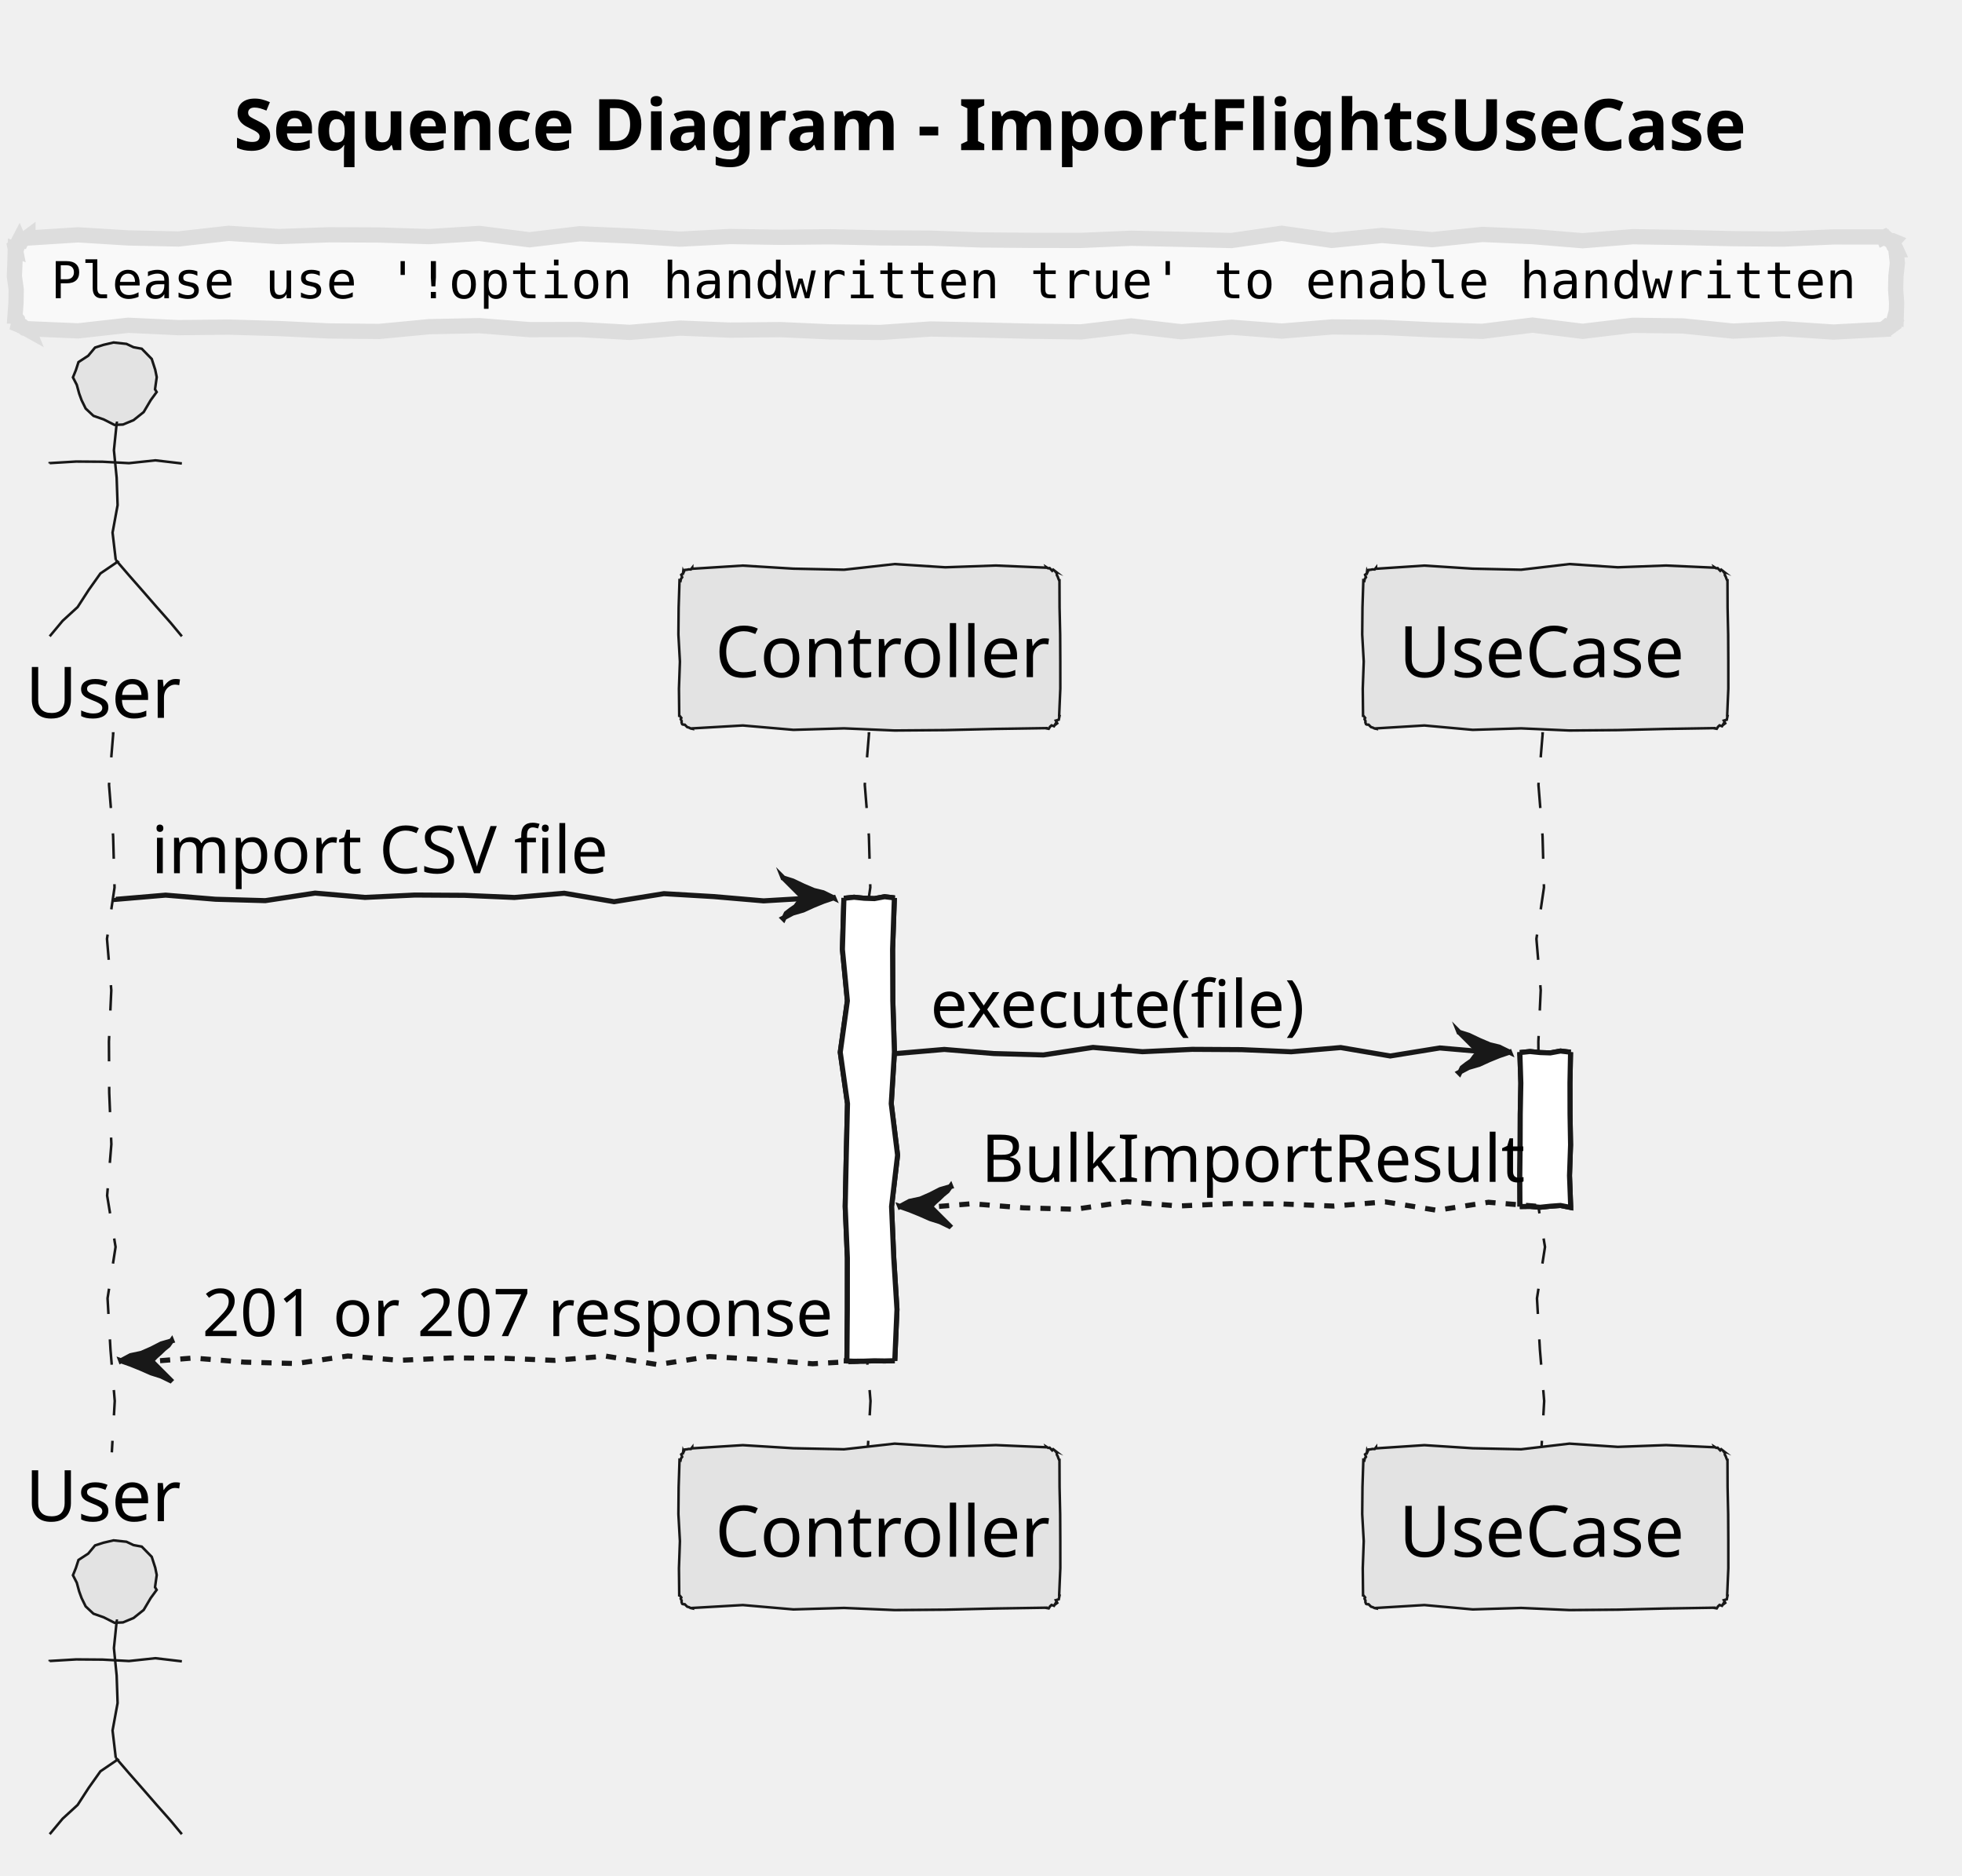
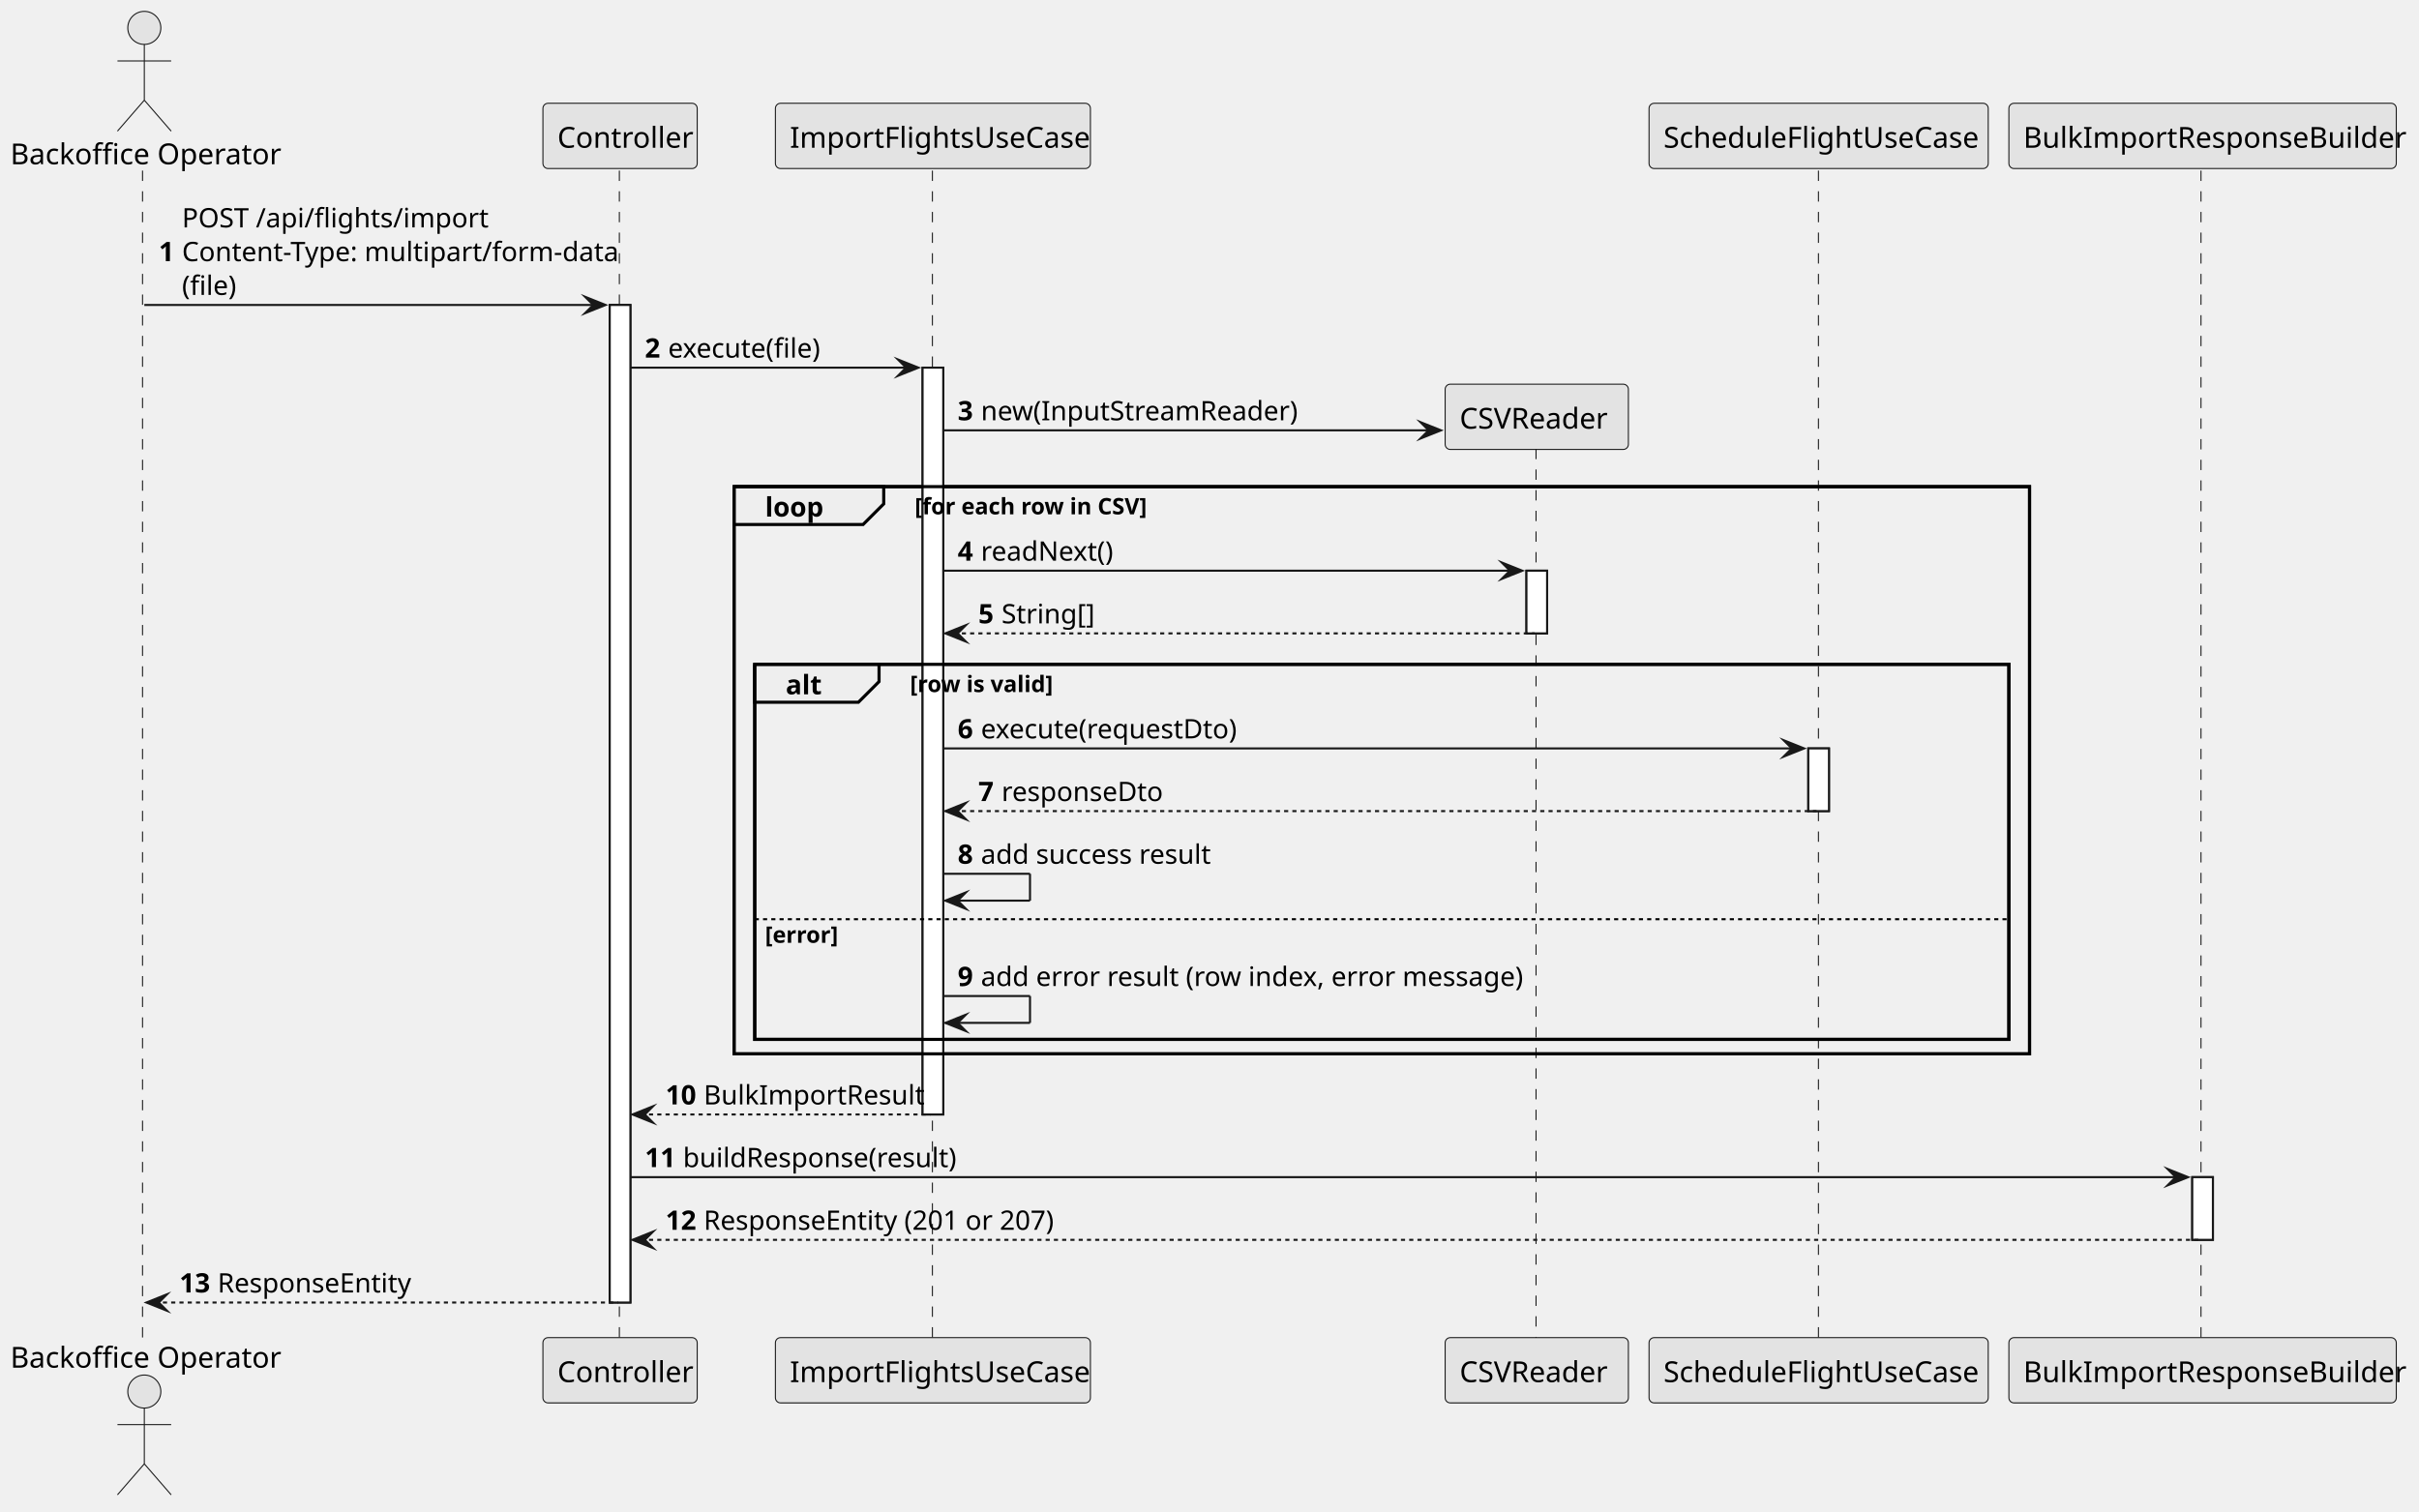
- <svg xmlns="http://www.w3.org/2000/svg" contentStyleType="text/css" data-diagram-type="SEQUENCE" height="369px" preserveAspectRatio="none" style="width:386px;height:369px;background:#FFFFFF;" version="1.1" viewBox="0 0 386 369" width="386px" zoomAndPan="magnify">
+ <svg xmlns="http://www.w3.org/2000/svg" contentStyleType="text/css" data-diagram-type="SEQUENCE" height="732px" preserveAspectRatio="none" style="width:1171px;height:732px;background:#FFFFFF;" version="1.1" viewBox="0 0 1171 732" width="1171px" zoomAndPan="magnify">
  <defs />
  <g>
-     <g class="title" data-source-line="7">
-       <text fill="#000000" font-family="FG Virgil" font-size="14" font-weight="700" lengthAdjust="spacing" textLength="287.075" x="45.992" y="29.533">Sequence Diagram - ImportFlightsUseCase</text>
-     </g>
-     <polygon fill="#F9F9F9" points="5.5,46.609,5.5,46.82,15.366,46.195,25.233,46.803,35.099,47.009,44.966,45.896,54.832,46.532,64.699,46.183,74.565,46.226,84.432,46.541,94.298,45.918,104.165,47.163,114.031,45.979,123.897,46.412,133.764,47.041,143.63,46.524,153.497,46.678,163.363,46.577,173.23,46.788,183.096,46.849,192.963,47.195,202.829,47.28,212.695,47.289,222.562,46.864,232.428,47.073,242.295,47.312,252.161,45.888,262.028,47.288,271.894,46.313,281.761,47.143,291.627,46.114,301.493,46.541,311.36,47.351,321.226,46.561,331.093,46.715,340.959,46.948,350.826,47.026,360.692,46.605,370.559,46.609,370.595,46.698,370.839,46.58,371.302,46.99,371.689,47.218,372.029,47.332,372.326,47.342,372.515,47.42,372.324,47.633,372.418,47.965,372.574,48.323,372.894,48.748,373.059,49.109,372.993,49.109,373.286,51.721,373,54.332,372.944,56.943,373.135,59.555,373.059,62.166,372.853,62.081,372.752,62.453,372.966,62.956,372.753,63.282,372.699,63.674,372.326,63.934,372.285,63.835,372.014,64.178,371.695,64.409,371.205,64.228,370.9,64.49,370.559,64.666,370.559,64.792,360.692,65.318,350.826,64.662,340.959,65.129,331.093,64.112,321.226,63.989,311.36,65.17,301.493,63.949,291.627,65.175,281.761,64.873,271.894,64.398,262.028,64.312,252.161,65.125,242.295,64.367,232.428,65.258,222.562,64.113,212.695,65.283,202.829,65.15,192.963,64.911,183.096,64.713,173.23,65.393,163.363,65.28,153.497,64.835,143.63,64.934,133.764,64.536,123.897,65.382,114.031,64.821,104.165,64.839,94.298,64.058,84.432,64.261,74.565,65.197,64.699,65.096,54.832,64.623,44.966,64.344,35.099,64.447,25.233,63.98,15.366,65.081,5.5,64.666,5.594,64.894,5.214,64.682,4.881,64.587,4.422,64.185,4.097,64.107,3.732,63.934,3.613,63.884,3.673,63.617,3.515,63.258,3.463,62.944,3.076,62.49,3,62.166,2.955,62.166,3.148,59.555,3.189,56.943,2.829,54.332,2.935,51.721,3,49.109,3.046,49.128,2.958,48.678,3.402,48.447,3.519,48.082,3.555,47.682,3.732,47.342,3.75,47.385,4.179,47.42,4.399,46.952,4.833,46.999,5.183,46.844,5.5,46.609" style="stroke:#DDDDDD;stroke-width:3;stroke-linejoin:miter;stroke-miterlimit:10;" />
-     <text fill="#000000" font-family="monospace" font-size="10" lengthAdjust="spacing" textLength="354.058" x="10" y="58.666">Please use '!option handwritten true' to enable handwritten</text>
-     <g>
-       <polygon fill="#FFFFFF" points="166.033,176.627,166.033,176.697,168.033,176.489,170.033,176.691,172.033,176.76,174.033,176.389,176.033,176.627,175.955,176.627,175.606,186.744,175.649,196.861,175.965,206.978,175.341,217.096,176.586,227.213,175.402,237.33,175.835,247.447,176.465,257.565,176.033,267.682,176.033,267.653,174.033,267.704,172.033,267.671,170.033,267.741,168.033,267.761,166.033,267.682,166.618,267.682,166.704,257.565,166.712,247.447,166.287,237.33,166.496,227.213,166.735,217.096,165.311,206.978,166.711,196.861,165.736,186.744,166.033,176.627" style="stroke:#181818;stroke-width:1;stroke-linejoin:miter;stroke-miterlimit:10;" />
-     </g>
-     <g>
-       <polygon fill="#FFFFFF" points="299.012,206.978,299.012,207.049,301.012,206.84,303.012,207.043,305.012,207.112,307.012,206.741,309.012,206.978,308.986,206.978,308.87,213.049,308.884,219.119,308.989,225.19,308.781,231.26,309.012,237.33,309.012,237.515,307.012,237.12,305.012,237.264,303.012,237.474,301.012,237.302,299.012,237.33,299.034,237.33,299.001,231.26,299.071,225.19,299.091,219.119,299.207,213.049,299.012,206.978" style="stroke:#181818;stroke-width:1;stroke-linejoin:miter;stroke-miterlimit:10;" />
-     </g>
-     <g class="participant-lifeline" data-entity-uid="part1" data-qualified-name="user" data-source-line="9" id="part1-lifeline">
-       <g>
-         <polygon fill="#000000" fill-opacity="0" points="18.779,144.275,18.779,144.345,20.379,144.137,21.979,144.34,23.579,144.409,25.179,144.038,26.779,144.275,26.702,144.275,26.353,154.376,26.396,164.476,26.711,174.577,26.088,184.677,27.333,194.778,26.149,204.878,26.581,214.978,27.211,225.079,26.694,235.179,26.848,245.28,26.747,255.38,26.958,265.481,27.018,275.581,26.779,285.682,26.779,285.877,25.179,285.905,23.579,285.908,21.979,285.767,20.379,285.836,18.779,285.682,19.482,285.682,18.058,275.581,19.458,265.481,18.483,255.38,19.313,245.28,18.284,235.179,18.711,225.079,19.521,214.978,18.731,204.878,18.885,194.778,19.118,184.677,19.195,174.577,18.775,164.476,19.067,154.376,18.779,144.275" />
-         <path d="M22,144.275 L22.28,144.275 L21.448,154.376 L22.258,164.476 L22.533,174.577 L21.049,184.677 L21.896,194.778 L21.431,204.878 L21.489,214.978 L21.909,225.079 L21.078,235.179 L22.738,245.28 L21.16,255.38 L21.736,265.481 L22.576,275.581 L22,285.682" fill="none" style="stroke:#181818;stroke-width:0.5;stroke-dasharray:5,5;" />
-       </g>
-     </g>
-     <g class="participant-lifeline" data-entity-uid="part2" data-qualified-name="ctrl" data-source-line="10" id="part2-lifeline">
-       <g>
-         <polygon fill="#000000" fill-opacity="0" points="167.033,144.275,167.033,144.345,168.633,144.137,170.233,144.34,171.833,144.409,173.433,144.038,175.033,144.275,174.955,144.275,174.606,154.376,174.649,164.476,174.965,174.577,174.341,184.677,175.586,194.778,174.402,204.878,174.835,214.978,175.465,225.079,174.947,235.179,175.101,245.28,175.001,255.38,175.211,265.481,175.272,275.581,175.033,285.682,175.033,285.877,173.433,285.905,171.833,285.908,170.233,285.767,168.633,285.836,167.033,285.682,167.735,285.682,166.311,275.581,167.711,265.481,166.736,255.38,167.566,245.28,166.538,235.179,166.964,225.079,167.774,214.978,166.984,204.878,167.138,194.778,167.371,184.677,167.449,174.577,167.029,164.476,167.32,154.376,167.033,144.275" />
-         <path d="M170.688,144.275 L170.968,144.275 L170.136,154.376 L170.946,164.476 L171.221,174.577 L169.737,184.677 L170.584,194.778 L170.119,204.878 L170.177,214.978 L170.597,225.079 L169.766,235.179 L171.426,245.28 L169.848,255.38 L170.424,265.481 L171.264,275.581 L170.688,285.682" fill="none" style="stroke:#181818;stroke-width:0.5;stroke-dasharray:5,5;" />
-       </g>
-     </g>
-     <g class="participant-lifeline" data-entity-uid="part3" data-qualified-name="uc" data-source-line="11" id="part3-lifeline">
-       <g>
-         <polygon fill="#000000" fill-opacity="0" points="300.012,144.275,300.012,144.345,301.612,144.137,303.212,144.34,304.812,144.409,306.412,144.038,308.012,144.275,307.934,144.275,307.585,154.376,307.628,164.476,307.944,174.577,307.32,184.677,308.565,194.778,307.381,204.878,307.814,214.978,308.444,225.079,307.926,235.179,308.08,245.28,307.98,255.38,308.19,265.481,308.251,275.581,308.012,285.682,308.012,285.877,306.412,285.905,304.812,285.908,303.212,285.767,301.612,285.836,300.012,285.682,300.714,285.682,299.291,275.581,300.69,265.481,299.715,255.38,300.546,245.28,299.517,235.179,299.943,225.079,300.753,214.978,299.963,204.878,300.117,194.778,300.35,184.677,300.428,174.577,300.008,164.476,300.299,154.376,300.012,144.275" />
-         <path d="M303.222,144.275 L303.502,144.275 L302.67,154.376 L303.48,164.476 L303.755,174.577 L302.271,184.677 L303.119,194.778 L302.654,204.878 L302.711,214.978 L303.131,225.079 L302.3,235.179 L303.96,245.28 L302.382,255.38 L302.959,265.481 L303.798,275.581 L303.222,285.682" fill="none" style="stroke:#181818;stroke-width:0.5;stroke-dasharray:5,5;" />
-       </g>
-     </g>
-     <g class="participant participant-head" data-entity-uid="part1" data-qualified-name="user" data-source-line="9" id="part1-head">
-       <text fill="#000000" font-family="FG Virgil" font-size="14" lengthAdjust="spacing" textLength="29.559" x="5" y="141.199">User</text>
-       <polygon fill="#E3E3E3" points="30.823,77.112,29.651,78.714,28.264,81.061,26.28,82.643,24.196,83.507,22.534,83.583,20.397,82.501,18.382,81.794,16.852,80.36,16.049,78.717,15.573,77.409,15.107,75.701,14.35,74.231,14.932,72.796,15.441,71.224,17.353,69.98,18.698,68.367,20.364,67.831,22.343,67.37,24.881,67.644,26.272,68.299,27.888,68.597,29.854,70.61,30.539,72.736,30.836,74.187,30.499,76.577" style="stroke:#181818;stroke-width:0.5;stroke-linejoin:miter;stroke-miterlimit:10;" />
-       <path d="M22.779,83.166 L22.966,83.166 L22.411,88.566 L22.951,93.966 L23.135,99.366 L22.145,104.766 L22.779,110.166 M9.779,91.166 L9.779,91.097 L14.979,90.787 L20.179,90.825 L25.379,91.105 L30.579,90.552 L35.779,91.166 M22.779,110.166 L23.151,110.488 L19.756,112.799 L17.447,116.051 L15.269,119.418 L12.322,122.116 L9.779,125.166 M22.779,110.166 L22.825,110.206 L25.358,113.147 L28.099,116.27 L30.74,119.305 L33.573,122.507 L35.779,125.166" fill="none" style="stroke:#181818;stroke-width:0.5;" />
-     </g>
-     <g class="participant participant-tail" data-entity-uid="part1" data-qualified-name="user" data-source-line="9" id="part1-tail">
-       <text fill="#000000" font-family="FG Virgil" font-size="14" lengthAdjust="spacing" textLength="29.559" x="5" y="299.215">User</text>
-       <polygon fill="#E3E3E3" points="30.823,312.737,29.651,314.339,28.264,316.686,26.28,318.268,24.196,319.132,22.534,319.208,20.397,318.126,18.382,317.419,16.852,315.985,16.049,314.342,15.573,313.034,15.107,311.326,14.35,309.856,14.932,308.421,15.441,306.849,17.353,305.605,18.698,303.992,20.364,303.456,22.343,302.995,24.881,303.269,26.272,303.925,27.888,304.222,29.854,306.235,30.539,308.361,30.836,309.812,30.499,312.202" style="stroke:#181818;stroke-width:0.5;stroke-linejoin:miter;stroke-miterlimit:10;" />
-       <path d="M22.779,318.791 L22.966,318.791 L22.411,324.191 L22.951,329.591 L23.135,334.991 L22.145,340.391 L22.779,345.791 M9.779,326.791 L9.779,326.722 L14.979,326.412 L20.179,326.45 L25.379,326.73 L30.579,326.176 L35.779,326.791 M22.779,345.791 L23.151,346.113 L19.756,348.424 L17.447,351.676 L15.269,355.043 L12.322,357.741 L9.779,360.791 M22.779,345.791 L22.825,345.831 L25.358,348.772 L28.099,351.895 L30.74,354.93 L33.573,358.132 L35.779,360.791" fill="none" style="stroke:#181818;stroke-width:0.5;" />
-     </g>
-     <g class="participant participant-head" data-entity-uid="part2" data-qualified-name="ctrl" data-source-line="10" id="part2-head">
-       <polygon fill="#E3E3E3" points="136.188,111.666,136.188,111.876,146.144,111.252,156.099,111.859,166.055,112.066,176.011,110.953,185.966,111.588,195.922,111.24,205.877,111.666,205.828,111.548,206.222,111.791,206.496,111.746,207.009,112.276,207.211,112.058,207.645,112.398,207.584,112.373,207.925,112.807,207.912,113.094,208.106,113.468,208.221,113.808,208.377,114.166,208.437,114.166,208.457,119.488,208.573,124.81,208.601,130.132,208.604,135.453,208.377,140.775,208.456,140.808,208.374,141.188,208.301,141.572,207.716,141.744,208.001,142.276,207.645,142.543,207.607,142.452,207.36,142.854,206.875,142.684,206.576,142.961,206.326,143.357,205.877,143.275,205.877,143.227,195.922,143.381,185.966,143.614,176.011,143.692,166.055,143.272,156.099,143.563,146.144,142.703,136.188,143.275,136.224,143.363,135.904,143.298,135.538,143.119,135.206,143.025,134.712,142.541,134.42,142.543,134.219,142.46,134.082,142.11,134.109,141.828,133.92,141.457,134.044,141.216,133.688,140.775,133.63,140.775,133.574,135.453,133.764,130.132,133.466,124.81,133.515,119.488,133.688,114.166,133.888,114.249,133.969,113.868,134.207,113.553,134.028,113.064,134.372,112.793,134.42,112.398,134.495,112.58,134.714,112.106,135.115,112.076,135.497,111.998,135.918,112.013,136.188,111.666" style="stroke:#181818;stroke-width:0.5;stroke-linejoin:miter;stroke-miterlimit:10;" />
-       <text fill="#000000" font-family="FG Virgil" font-size="14" lengthAdjust="spacing" textLength="60.69" x="140.688" y="133.199">Controller</text>
-     </g>
-     <g class="participant participant-tail" data-entity-uid="part2" data-qualified-name="ctrl" data-source-line="10" id="part2-tail">
-       <polygon fill="#E3E3E3" points="136.188,284.682,136.188,284.892,146.144,284.267,156.099,284.875,166.055,285.081,176.011,283.968,185.966,284.604,195.922,284.255,205.877,284.682,205.828,284.563,206.222,284.807,206.496,284.762,207.009,285.291,207.211,285.073,207.645,285.414,207.584,285.389,207.925,285.822,207.912,286.11,208.106,286.483,208.221,286.824,208.377,287.182,208.437,287.182,208.457,292.503,208.573,297.825,208.601,303.147,208.604,308.469,208.377,313.791,208.456,313.824,208.374,314.204,208.301,314.588,207.716,314.76,208.001,315.292,207.645,315.559,207.607,315.467,207.36,315.87,206.875,315.699,206.576,315.977,206.326,316.373,205.877,316.291,205.877,316.242,195.922,316.396,185.966,316.63,176.011,316.707,166.055,316.287,156.099,316.578,146.144,315.719,136.188,316.291,136.224,316.379,135.904,316.313,135.538,316.135,135.206,316.041,134.712,315.557,134.42,315.559,134.219,315.476,134.082,315.126,134.109,314.844,133.92,314.473,134.044,314.231,133.688,313.791,133.63,313.791,133.574,308.469,133.764,303.147,133.466,297.825,133.515,292.503,133.688,287.182,133.888,287.264,133.969,286.884,134.207,286.568,134.028,286.08,134.372,285.808,134.42,285.414,134.495,285.596,134.714,285.122,135.115,285.091,135.497,285.013,135.918,285.029,136.188,284.682" style="stroke:#181818;stroke-width:0.5;stroke-linejoin:miter;stroke-miterlimit:10;" />
-       <text fill="#000000" font-family="FG Virgil" font-size="14" lengthAdjust="spacing" textLength="60.69" x="140.688" y="306.215">Controller</text>
-     </g>
-     <g class="participant participant-head" data-entity-uid="part3" data-qualified-name="uc" data-source-line="11" id="part3-head">
-       <polygon fill="#E3E3E3" points="270.722,111.666,270.722,111.876,280.233,111.252,289.745,111.859,299.256,112.066,308.767,110.953,318.279,111.588,327.79,111.24,337.301,111.666,337.252,111.548,337.646,111.791,337.92,111.746,338.433,112.276,338.635,112.058,339.069,112.398,339.008,112.373,339.349,112.807,339.336,113.094,339.529,113.468,339.645,113.808,339.801,114.166,339.861,114.166,339.881,119.488,339.997,124.81,340.025,130.132,340.028,135.453,339.801,140.775,339.88,140.808,339.798,141.188,339.725,141.572,339.14,141.744,339.424,142.276,339.069,142.543,339.031,142.452,338.784,142.854,338.299,142.684,338,142.961,337.749,143.357,337.301,143.275,337.301,143.227,327.79,143.381,318.279,143.614,308.767,143.692,299.256,143.272,289.745,143.563,280.233,142.703,270.722,143.275,270.758,143.363,270.438,143.298,270.072,143.119,269.74,143.025,269.246,142.541,268.954,142.543,268.754,142.46,268.617,142.11,268.643,141.828,268.454,141.457,268.579,141.216,268.222,140.775,268.164,140.775,268.108,135.453,268.298,130.132,268,124.81,268.049,119.488,268.222,114.166,268.422,114.249,268.503,113.868,268.741,113.553,268.562,113.064,268.906,112.793,268.954,112.398,269.03,112.58,269.248,112.106,269.649,112.076,270.031,111.998,270.452,112.013,270.722,111.666" style="stroke:#181818;stroke-width:0.5;stroke-linejoin:miter;stroke-miterlimit:10;" />
-       <text fill="#000000" font-family="FG Virgil" font-size="14" lengthAdjust="spacing" textLength="57.579" x="275.222" y="133.199">UseCase</text>
-     </g>
-     <g class="participant participant-tail" data-entity-uid="part3" data-qualified-name="uc" data-source-line="11" id="part3-tail">
-       <polygon fill="#E3E3E3" points="270.722,284.682,270.722,284.892,280.233,284.267,289.745,284.875,299.256,285.081,308.767,283.968,318.279,284.604,327.79,284.255,337.301,284.682,337.252,284.563,337.646,284.807,337.92,284.762,338.433,285.291,338.635,285.073,339.069,285.414,339.008,285.389,339.349,285.822,339.336,286.11,339.529,286.483,339.645,286.824,339.801,287.182,339.861,287.182,339.881,292.503,339.997,297.825,340.025,303.147,340.028,308.469,339.801,313.791,339.88,313.824,339.798,314.204,339.725,314.588,339.14,314.76,339.424,315.292,339.069,315.559,339.031,315.467,338.784,315.87,338.299,315.699,338,315.977,337.749,316.373,337.301,316.291,337.301,316.242,327.79,316.396,318.279,316.63,308.767,316.707,299.256,316.287,289.745,316.578,280.233,315.719,270.722,316.291,270.758,316.379,270.438,316.313,270.072,316.135,269.74,316.041,269.246,315.557,268.954,315.559,268.754,315.476,268.617,315.126,268.643,314.844,268.454,314.473,268.579,314.231,268.222,313.791,268.164,313.791,268.108,308.469,268.298,303.147,268,297.825,268.049,292.503,268.222,287.182,268.422,287.264,268.503,286.884,268.741,286.568,268.562,286.08,268.906,285.808,268.954,285.414,269.03,285.596,269.248,285.122,269.649,285.091,270.031,285.013,270.452,285.029,270.722,284.682" style="stroke:#181818;stroke-width:0.5;stroke-linejoin:miter;stroke-miterlimit:10;" />
-       <text fill="#000000" font-family="FG Virgil" font-size="14" lengthAdjust="spacing" textLength="57.579" x="275.222" y="306.215">UseCase</text>
-     </g>
-     <g>
-       <polygon fill="#FFFFFF" points="166.033,176.627,166.033,176.697,168.033,176.489,170.033,176.691,172.033,176.76,174.033,176.389,176.033,176.627,175.955,176.627,175.606,186.744,175.649,196.861,175.965,206.978,175.341,217.096,176.586,227.213,175.402,237.33,175.835,247.447,176.465,257.565,176.033,267.682,176.033,267.653,174.033,267.704,172.033,267.671,170.033,267.741,168.033,267.761,166.033,267.682,166.618,267.682,166.704,257.565,166.712,247.447,166.287,237.33,166.496,227.213,166.735,217.096,165.311,206.978,166.711,196.861,165.736,186.744,166.033,176.627" style="stroke:#181818;stroke-width:1;stroke-linejoin:miter;stroke-miterlimit:10;" />
-     </g>
-     <g>
-       <polygon fill="#FFFFFF" points="299.012,206.978,299.012,207.049,301.012,206.84,303.012,207.043,305.012,207.112,307.012,206.741,309.012,206.978,308.986,206.978,308.87,213.049,308.884,219.119,308.989,225.19,308.781,231.26,309.012,237.33,309.012,237.515,307.012,237.12,305.012,237.264,303.012,237.474,301.012,237.302,299.012,237.33,299.034,237.33,299.001,231.26,299.071,225.19,299.091,219.119,299.207,213.049,299.012,206.978" style="stroke:#181818;stroke-width:1;stroke-linejoin:miter;stroke-miterlimit:10;" />
+     <g>
+       <rect fill="#FFFFFF" height="483.016" style="stroke:#181818;stroke-width:1;" width="10" x="295.168" y="147.664" />
+     </g>
+     <g>
+       <rect fill="#FFFFFF" height="361.609" style="stroke:#181818;stroke-width:1;" width="10" x="446.607" y="178.016" />
+     </g>
+     <g>
+       <rect fill="#FFFFFF" height="30.352" style="stroke:#181818;stroke-width:1;" width="10" x="738.926" y="276.328" />
+     </g>
+     <g>
+       <rect fill="#FFFFFF" height="30.352" style="stroke:#181818;stroke-width:1;" width="10" x="875.374" y="362.383" />
+     </g>
+     <g>
+       <rect fill="#FFFFFF" height="30.352" style="stroke:#181818;stroke-width:1;" width="10" x="1061.235" y="569.977" />
+     </g>
+     <rect fill="none" height="274.648" style="stroke:#000000;stroke-width:1.5;" width="627.107" x="355.362" y="235.625" />
+     <rect fill="none" height="181.594" style="stroke:#000000;stroke-width:1.5;" width="607.107" x="365.362" y="321.68" />
+     <g class="participant-lifeline" data-entity-uid="part1" data-qualified-name="Actor" data-source-line="6" id="part1-lifeline">
+       <g>
+         <rect fill="#000000" fill-opacity="0" height="566.07" width="8" x="65.862" y="82.609" />
+         <line style="stroke:#181818;stroke-width:0.5;stroke-dasharray:5,5;" x1="69" x2="69" y1="82.609" y2="648.68" />
+       </g>
+     </g>
+     <g class="participant-lifeline" data-entity-uid="part2" data-qualified-name="Ctrl" data-source-line="7" id="part2-lifeline">
+       <g>
+         <rect fill="#000000" fill-opacity="0" height="566.07" width="8" x="296.168" y="82.609" />
+         <line style="stroke:#181818;stroke-width:0.5;stroke-dasharray:5,5;" x1="299.823" x2="299.823" y1="82.609" y2="648.68" />
+       </g>
+     </g>
+     <g class="participant-lifeline" data-entity-uid="part3" data-qualified-name="UC" data-source-line="8" id="part3-lifeline">
+       <g>
+         <rect fill="#000000" fill-opacity="0" height="566.07" width="8" x="447.607" y="82.609" />
+         <line style="stroke:#181818;stroke-width:0.5;stroke-dasharray:5,5;" x1="451.362" x2="451.362" y1="82.609" y2="648.68" />
+       </g>
+     </g>
+     <g class="participant-lifeline" data-entity-uid="part4" data-qualified-name="Reader" data-source-line="9" id="part4-lifeline">
+       <g>
+         <rect fill="#000000" fill-opacity="0" height="431.359" width="8" x="739.926" y="217.32" />
+         <line style="stroke:#181818;stroke-width:0.5;stroke-dasharray:5,5;" x1="743.574" x2="743.574" y1="217.32" y2="648.68" />
+       </g>
+     </g>
+     <g class="participant-lifeline" data-entity-uid="part5" data-qualified-name="InnerUC" data-source-line="10" id="part5-lifeline">
+       <g>
+         <rect fill="#000000" fill-opacity="0" height="566.07" width="8" x="876.374" y="82.609" />
+         <line style="stroke:#181818;stroke-width:0.5;stroke-dasharray:5,5;" x1="880.277" x2="880.277" y1="82.609" y2="648.68" />
+       </g>
+     </g>
+     <g class="participant-lifeline" data-entity-uid="part6" data-qualified-name="Builder" data-source-line="11" id="part6-lifeline">
+       <g>
+         <rect fill="#000000" fill-opacity="0" height="566.07" width="8" x="1062.235" y="82.609" />
+         <line style="stroke:#181818;stroke-width:0.5;stroke-dasharray:5,5;" x1="1065.47" x2="1065.47" y1="82.609" y2="648.68" />
+       </g>
+     </g>
+     <g class="participant participant-head" data-entity-uid="part1" data-qualified-name="Actor" data-source-line="6" id="part1-head">
+       <text fill="#000000" font-family="sans-serif" font-size="14" lengthAdjust="spacing" textLength="123.724" x="5" y="79.533">Backoffice Operator</text>
+       <ellipse cx="69.862" cy="13.5" fill="#E3E3E3" rx="8" ry="8" style="stroke:#181818;stroke-width:0.5;" />
+       <path d="M69.862,21.5 L69.862,48.5 M56.862,29.5 L82.862,29.5 M69.862,48.5 L56.862,63.5 M69.862,48.5 L82.862,63.5" fill="none" style="stroke:#181818;stroke-width:0.5;" />
+     </g>
+     <g class="participant participant-tail" data-entity-uid="part1" data-qualified-name="Actor" data-source-line="6" id="part1-tail">
+       <text fill="#000000" font-family="sans-serif" font-size="14" lengthAdjust="spacing" textLength="123.724" x="5" y="662.213">Backoffice Operator</text>
+       <ellipse cx="69.862" cy="673.789" fill="#E3E3E3" rx="8" ry="8" style="stroke:#181818;stroke-width:0.5;" />
+       <path d="M69.862,681.789 L69.862,708.789 M56.862,689.789 L82.862,689.789 M69.862,708.789 L56.862,723.789 M69.862,708.789 L82.862,723.789" fill="none" style="stroke:#181818;stroke-width:0.5;" />
+     </g>
+     <g class="participant participant-head" data-entity-uid="part2" data-qualified-name="Ctrl" data-source-line="7" id="part2-head">
+       <rect fill="#E3E3E3" height="31.609" rx="2.5" ry="2.5" style="stroke:#181818;stroke-width:0.5;" width="74.689" x="262.823" y="50" />
+       <text fill="#000000" font-family="sans-serif" font-size="14" lengthAdjust="spacing" textLength="60.69" x="269.823" y="71.533">Controller</text>
+     </g>
+     <g class="participant participant-tail" data-entity-uid="part2" data-qualified-name="Ctrl" data-source-line="7" id="part2-tail">
+       <rect fill="#E3E3E3" height="31.609" rx="2.5" ry="2.5" style="stroke:#181818;stroke-width:0.5;" width="74.689" x="262.823" y="647.68" />
+       <text fill="#000000" font-family="sans-serif" font-size="14" lengthAdjust="spacing" textLength="60.69" x="269.823" y="669.213">Controller</text>
+     </g>
+     <g class="participant participant-head" data-entity-uid="part3" data-qualified-name="UC" data-source-line="8" id="part3-head">
+       <rect fill="#E3E3E3" height="31.609" rx="2.5" ry="2.5" style="stroke:#181818;stroke-width:0.5;" width="152.489" x="375.362" y="50" />
+       <text fill="#000000" font-family="sans-serif" font-size="14" lengthAdjust="spacing" textLength="138.489" x="382.362" y="71.533">ImportFlightsUseCase</text>
+     </g>
+     <g class="participant participant-tail" data-entity-uid="part3" data-qualified-name="UC" data-source-line="8" id="part3-tail">
+       <rect fill="#E3E3E3" height="31.609" rx="2.5" ry="2.5" style="stroke:#181818;stroke-width:0.5;" width="152.489" x="375.362" y="647.68" />
+       <text fill="#000000" font-family="sans-serif" font-size="14" lengthAdjust="spacing" textLength="138.489" x="382.362" y="669.213">ImportFlightsUseCase</text>
+     </g>
+     <g class="participant participant-tail" data-entity-uid="part4" data-qualified-name="Reader" data-source-line="9" id="part4-tail">
+       <rect fill="#E3E3E3" height="31.609" rx="2.5" ry="2.5" style="stroke:#181818;stroke-width:0.5;" width="88.703" x="699.574" y="647.68" />
+       <text fill="#000000" font-family="sans-serif" font-size="14" lengthAdjust="spacing" textLength="74.703" x="706.574" y="669.213">CSVReader</text>
+     </g>
+     <g class="participant participant-head" data-entity-uid="part5" data-qualified-name="InnerUC" data-source-line="10" id="part5-head">
+       <rect fill="#E3E3E3" height="31.609" rx="2.5" ry="2.5" style="stroke:#181818;stroke-width:0.5;" width="164.192" x="798.277" y="50" />
+       <text fill="#000000" font-family="sans-serif" font-size="14" lengthAdjust="spacing" textLength="150.192" x="805.277" y="71.533">ScheduleFlightUseCase</text>
+     </g>
+     <g class="participant participant-tail" data-entity-uid="part5" data-qualified-name="InnerUC" data-source-line="10" id="part5-tail">
+       <rect fill="#E3E3E3" height="31.609" rx="2.5" ry="2.5" style="stroke:#181818;stroke-width:0.5;" width="164.192" x="798.277" y="647.68" />
+       <text fill="#000000" font-family="sans-serif" font-size="14" lengthAdjust="spacing" textLength="150.192" x="805.277" y="669.213">ScheduleFlightUseCase</text>
+     </g>
+     <g class="participant participant-head" data-entity-uid="part6" data-qualified-name="Builder" data-source-line="11" id="part6-head">
+       <rect fill="#E3E3E3" height="31.609" rx="2.5" ry="2.5" style="stroke:#181818;stroke-width:0.5;" width="187.53" x="972.47" y="50" />
+       <text fill="#000000" font-family="sans-serif" font-size="14" lengthAdjust="spacing" textLength="173.53" x="979.47" y="71.533">BulkImportResponseBuilder</text>
+     </g>
+     <g class="participant participant-tail" data-entity-uid="part6" data-qualified-name="Builder" data-source-line="11" id="part6-tail">
+       <rect fill="#E3E3E3" height="31.609" rx="2.5" ry="2.5" style="stroke:#181818;stroke-width:0.5;" width="187.53" x="972.47" y="647.68" />
+       <text fill="#000000" font-family="sans-serif" font-size="14" lengthAdjust="spacing" textLength="173.53" x="979.47" y="669.213">BulkImportResponseBuilder</text>
+     </g>
+     <g>
+       <rect fill="#FFFFFF" height="483.016" style="stroke:#181818;stroke-width:1;" width="10" x="295.168" y="147.664" />
+     </g>
+     <g>
+       <rect fill="#FFFFFF" height="361.609" style="stroke:#181818;stroke-width:1;" width="10" x="446.607" y="178.016" />
+     </g>
+     <g>
+       <rect fill="#FFFFFF" height="30.352" style="stroke:#181818;stroke-width:1;" width="10" x="738.926" y="276.328" />
+     </g>
+     <g>
+       <rect fill="#FFFFFF" height="30.352" style="stroke:#181818;stroke-width:1;" width="10" x="875.374" y="362.383" />
+     </g>
+     <g>
+       <rect fill="#FFFFFF" height="30.352" style="stroke:#181818;stroke-width:1;" width="10" x="1061.235" y="569.977" />
    </g>
    <g class="message" data-entity-1="part1" data-entity-2="part2" data-source-line="13" id="msg1">
-       <polygon fill="#181818" points="154.033,172.627,154.059,172.692,155.981,173.299,158.057,174.287,160.082,175.151,161.944,175.606,164.033,176.627,164.023,176.603,161.98,177.295,159.985,178.108,158.024,179.006,155.947,179.613,154.033,180.627,154.163,180.757,154.684,179.678,155.586,178.98,156.535,178.329,157.213,177.407,158.033,176.627,158.049,176.643,157.225,175.819,156.475,175.069,155.689,174.283,154.971,173.565,154.033,172.627" style="stroke:#181818;stroke-width:1;stroke-linejoin:miter;stroke-miterlimit:10;" />
-       <path d="M22.779,176.627 L22.779,176.907 L32.583,176.075 L42.387,176.885 L52.191,177.16 L61.995,175.676 L71.798,176.523 L81.602,176.058 L91.406,176.116 L101.21,176.536 L111.014,175.705 L120.817,177.365 L130.621,175.787 L140.425,176.363 L150.229,177.203 L160.033,176.627" fill="none" style="stroke:#181818;stroke-width:1;" />
-       <text fill="#000000" font-family="FG Virgil" font-size="13" lengthAdjust="spacing" textLength="86.69" x="29.779" y="171.77">import CSV file</text>
-     </g>
-     <g class="message" data-entity-1="part2" data-entity-2="part3" data-source-line="15" id="msg2">
-       <polygon fill="#181818" points="287.012,202.978,287.038,203.044,288.96,203.65,291.036,204.638,293.061,205.502,294.923,205.958,297.012,206.978,297.002,206.954,294.959,207.647,292.964,208.46,291.003,209.357,288.926,209.964,287.012,210.978,287.142,211.109,287.663,210.03,288.565,209.332,289.514,208.68,290.192,207.758,291.012,206.978,291.028,206.995,290.204,206.171,289.454,205.421,288.668,204.635,287.95,203.917,287.012,202.978" style="stroke:#181818;stroke-width:1;stroke-linejoin:miter;stroke-miterlimit:10;" />
-       <path d="M176.033,206.978 L176.033,207.259 L185.781,206.426 L195.529,207.236 L205.278,207.511 L215.026,206.027 L224.774,206.875 L234.522,206.41 L244.27,206.467 L254.019,206.888 L263.767,206.057 L273.515,207.717 L283.264,206.138 L293.012,206.978" fill="none" style="stroke:#181818;stroke-width:1;" />
-       <text fill="#000000" font-family="FG Virgil" font-size="13" lengthAdjust="spacing" textLength="70.808" x="183.033" y="202.122">execute(file)</text>
-     </g>
-     <g class="message" data-entity-1="part3" data-entity-2="part2" data-source-line="17" id="msg3">
-       <polygon fill="#181818" points="187.033,233.33,187.059,233.395,184.981,234.002,183.057,234.99,181.082,235.854,178.944,236.309,177.033,237.33,177.023,237.306,178.98,237.998,180.985,238.811,183.024,239.709,184.947,240.316,187.033,241.33,187.163,241.461,186.084,240.381,185.386,239.684,184.734,239.032,183.812,238.11,183.033,237.33,183.049,237.346,183.825,236.523,184.675,235.772,185.489,234.986,186.371,234.268,187.033,233.33" style="stroke:#181818;stroke-width:1;stroke-linejoin:miter;stroke-miterlimit:10;" />
-       <path d="M181.033,237.33 L181.033,237.61 L191.198,236.778 L201.363,237.588 L211.528,237.863 L221.692,236.379 L231.857,237.226 L242.022,236.761 L252.187,236.819 L262.352,237.239 L272.517,236.408 L282.682,238.068 L292.847,236.49 L303.012,237.33" fill="none" style="stroke:#181818;stroke-width:1;stroke-dasharray:2,2;" />
-       <text fill="#000000" font-family="FG Virgil" font-size="13" lengthAdjust="spacing" textLength="98.979" x="193.033" y="232.474">BulkImportResult</text>
-     </g>
-     <g class="message" data-entity-1="part2" data-entity-2="part1" data-source-line="19" id="msg4">
-       <polygon fill="#181818" points="33.779,263.682,33.805,263.747,31.728,264.353,29.803,265.341,27.829,266.205,25.691,266.661,23.779,267.682,23.77,267.658,25.727,268.35,27.732,269.163,29.771,270.06,31.694,270.668,33.779,271.682,33.91,271.812,32.831,270.733,32.133,270.035,31.481,269.384,30.559,268.461,29.779,267.682,29.795,267.698,30.572,266.874,31.421,266.124,32.236,265.338,33.117,264.62,33.779,263.682" style="stroke:#181818;stroke-width:1;stroke-linejoin:miter;stroke-miterlimit:10;" />
-       <path d="M27.779,267.682 L27.779,267.962 L37.94,267.129 L48.101,267.939 L58.262,268.214 L68.423,266.73 L78.584,267.578 L88.745,267.113 L98.906,267.17 L109.067,267.591 L119.228,266.76 L129.389,268.42 L139.55,266.841 L149.711,267.418 L159.872,268.258 L170.033,267.682" fill="none" style="stroke:#181818;stroke-width:1;stroke-dasharray:2,2;" />
-       <text fill="#000000" font-family="FG Virgil" font-size="13" lengthAdjust="spacing" textLength="119.253" x="39.779" y="262.825">201 or 207 response</text>
+       <polygon fill="#181818" points="283.168,143.664,293.168,147.664,283.168,151.664,287.168,147.664" style="stroke:#181818;stroke-width:1;stroke-linejoin:miter;stroke-miterlimit:10;" />
+       <line style="stroke:#181818;stroke-width:1;" x1="69.862" x2="289.168" y1="147.664" y2="147.664" />
+       <text fill="#000000" font-family="sans-serif" font-size="13" font-weight="700" lengthAdjust="spacing" textLength="7.23" x="76.862" y="126.456">1</text>
+       <text fill="#000000" font-family="sans-serif" font-size="13" lengthAdjust="spacing" textLength="137.268" x="88.092" y="110.105">POST /api/flights/import</text>
+       <text fill="#000000" font-family="sans-serif" font-size="13" lengthAdjust="spacing" textLength="195.076" x="88.092" y="126.456">Content-Type: multipart/form-data</text>
+       <text fill="#000000" font-family="sans-serif" font-size="13" lengthAdjust="spacing" textLength="25.276" x="88.092" y="142.808">(file)</text>
+     </g>
+     <g class="message" data-entity-1="part2" data-entity-2="part3" data-source-line="16" id="msg2">
+       <polygon fill="#181818" points="434.607,174.016,444.607,178.016,434.607,182.016,438.607,178.016" style="stroke:#181818;stroke-width:1;stroke-linejoin:miter;stroke-miterlimit:10;" />
+       <line style="stroke:#181818;stroke-width:1;" x1="305.168" x2="440.607" y1="178.016" y2="178.016" />
+       <text fill="#000000" font-family="sans-serif" font-size="13" font-weight="700" lengthAdjust="spacing" textLength="7.23" x="312.168" y="173.159">2</text>
+       <text fill="#000000" font-family="sans-serif" font-size="13" lengthAdjust="spacing" textLength="70.808" x="323.398" y="173.159">execute(file)</text>
+     </g>
+     <g class="message" data-entity-1="part3" data-entity-2="part4" data-source-line="19" id="msg3">
+       <polygon fill="#181818" points="687.574,204.367,697.574,208.367,687.574,212.367,691.574,208.367" style="stroke:#181818;stroke-width:1;stroke-linejoin:miter;stroke-miterlimit:10;" />
+       <line style="stroke:#181818;stroke-width:1;" x1="456.607" x2="693.574" y1="208.367" y2="208.367" />
+       <text fill="#000000" font-family="sans-serif" font-size="13" font-weight="700" lengthAdjust="spacing" textLength="7.23" x="463.607" y="203.511">3</text>
+       <text fill="#000000" font-family="sans-serif" font-size="13" lengthAdjust="spacing" textLength="145.958" x="474.837" y="203.511">new(InputStreamReader)</text>
+     </g>
+     <rect fill="#E3E3E3" height="31.609" rx="2.5" ry="2.5" style="stroke:#181818;stroke-width:0.5;" width="88.703" x="699.574" y="186.016" />
+     <text fill="#000000" font-family="sans-serif" font-size="14" lengthAdjust="spacing" textLength="74.703" x="706.574" y="207.549">CSVReader</text>
+     <path d="M355.362,235.625 L427.797,235.625 L427.797,243.977 L417.797,253.977 L355.362,253.977 L355.362,235.625" fill="#EEEEEE" style="stroke:#000000;stroke-width:1.5;" />
+     <rect fill="none" height="274.648" style="stroke:#000000;stroke-width:1.5;" width="627.107" x="355.362" y="235.625" />
+     <text fill="#000000" font-family="sans-serif" font-size="13" font-weight="700" lengthAdjust="spacing" textLength="27.435" x="370.362" y="250.12">loop</text>
+     <text fill="#000000" font-family="sans-serif" font-size="11" font-weight="700" lengthAdjust="spacing" textLength="111.235" x="442.797" y="249.044">[for each row in CSV]</text>
+     <g class="message" data-entity-1="part3" data-entity-2="part4" data-source-line="21" id="msg5">
+       <polygon fill="#181818" points="726.926,272.328,736.926,276.328,726.926,280.328,730.926,276.328" style="stroke:#181818;stroke-width:1;stroke-linejoin:miter;stroke-miterlimit:10;" />
+       <line style="stroke:#181818;stroke-width:1;" x1="456.607" x2="732.926" y1="276.328" y2="276.328" />
+       <text fill="#000000" font-family="sans-serif" font-size="13" font-weight="700" lengthAdjust="spacing" textLength="7.23" x="463.607" y="271.472">4</text>
+       <text fill="#000000" font-family="sans-serif" font-size="13" lengthAdjust="spacing" textLength="61.407" x="474.837" y="271.472">readNext()</text>
+     </g>
+     <g class="message" data-entity-1="part4" data-entity-2="part3" data-source-line="23" id="msg6">
+       <polygon fill="#181818" points="467.607,302.68,457.607,306.68,467.607,310.68,463.607,306.68" style="stroke:#181818;stroke-width:1;stroke-linejoin:miter;stroke-miterlimit:10;" />
+       <line style="stroke:#181818;stroke-width:1;stroke-dasharray:2,2;" x1="461.607" x2="742.926" y1="306.68" y2="306.68" />
+       <text fill="#000000" font-family="sans-serif" font-size="13" font-weight="700" lengthAdjust="spacing" textLength="7.23" x="473.607" y="301.823">5</text>
+       <text fill="#000000" font-family="sans-serif" font-size="13" lengthAdjust="spacing" textLength="41.184" x="484.837" y="301.823">String[]</text>
+     </g>
+     <path d="M365.362,321.68 L425.533,321.68 L425.533,330.031 L415.533,340.031 L365.362,340.031 L365.362,321.68" fill="#EEEEEE" style="stroke:#000000;stroke-width:1.5;" />
+     <rect fill="none" height="181.594" style="stroke:#000000;stroke-width:1.5;" width="607.107" x="365.362" y="321.68" />
+     <text fill="#000000" font-family="sans-serif" font-size="13" font-weight="700" lengthAdjust="spacing" textLength="15.171" x="380.362" y="336.175">alt</text>
+     <text fill="#000000" font-family="sans-serif" font-size="11" font-weight="700" lengthAdjust="spacing" textLength="67.235" x="440.533" y="335.099">[row is valid]</text>
+     <g class="message" data-entity-1="part3" data-entity-2="part5" data-source-line="27" id="msg7">
+       <polygon fill="#181818" points="863.374,358.383,873.374,362.383,863.374,366.383,867.374,362.383" style="stroke:#181818;stroke-width:1;stroke-linejoin:miter;stroke-miterlimit:10;" />
+       <line style="stroke:#181818;stroke-width:1;" x1="456.607" x2="869.374" y1="362.383" y2="362.383" />
+       <text fill="#000000" font-family="sans-serif" font-size="13" font-weight="700" lengthAdjust="spacing" textLength="7.23" x="463.607" y="357.526">6</text>
+       <text fill="#000000" font-family="sans-serif" font-size="13" lengthAdjust="spacing" textLength="117.781" x="474.837" y="357.526">execute(requestDto)</text>
+     </g>
+     <g class="message" data-entity-1="part5" data-entity-2="part3" data-source-line="29" id="msg8">
+       <polygon fill="#181818" points="467.607,388.734,457.607,392.734,467.607,396.734,463.607,392.734" style="stroke:#181818;stroke-width:1;stroke-linejoin:miter;stroke-miterlimit:10;" />
+       <line style="stroke:#181818;stroke-width:1;stroke-dasharray:2,2;" x1="461.607" x2="879.374" y1="392.734" y2="392.734" />
+       <text fill="#000000" font-family="sans-serif" font-size="13" font-weight="700" lengthAdjust="spacing" textLength="7.23" x="473.607" y="387.878">7</text>
+       <text fill="#000000" font-family="sans-serif" font-size="13" lengthAdjust="spacing" textLength="73.709" x="484.837" y="387.878">responseDto</text>
+     </g>
+     <g class="message" data-entity-1="part3" data-entity-2="part3" data-source-line="31" id="msg9">
+       <line style="stroke:#181818;stroke-width:1;" x1="456.607" x2="498.607" y1="423.086" y2="423.086" />
+       <line style="stroke:#181818;stroke-width:1;" x1="498.607" x2="498.607" y1="423.086" y2="436.086" />
+       <line style="stroke:#181818;stroke-width:1;" x1="457.607" x2="498.607" y1="436.086" y2="436.086" />
+       <polygon fill="#181818" points="467.607,432.086,457.607,436.086,467.607,440.086,463.607,436.086" style="stroke:#181818;stroke-width:1;stroke-linejoin:miter;stroke-miterlimit:10;" />
+       <text fill="#000000" font-family="sans-serif" font-size="13" font-weight="700" lengthAdjust="spacing" textLength="7.23" x="463.607" y="418.229">8</text>
+       <text fill="#000000" font-family="sans-serif" font-size="13" lengthAdjust="spacing" textLength="107.663" x="474.837" y="418.229">add success result</text>
+     </g>
+     <line style="stroke:#000000;stroke-width:1;stroke-dasharray:2,2;" x1="365.362" x2="972.47" y1="445.086" y2="445.086" />
+     <text fill="#000000" font-family="sans-serif" font-size="11" font-weight="700" lengthAdjust="spacing" textLength="33.005" x="370.362" y="456.505">[error]</text>
+     <g class="message" data-entity-1="part3" data-entity-2="part3" data-source-line="33" id="msg10">
+       <line style="stroke:#181818;stroke-width:1;" x1="456.607" x2="498.607" y1="482.273" y2="482.273" />
+       <line style="stroke:#181818;stroke-width:1;" x1="498.607" x2="498.607" y1="482.273" y2="495.273" />
+       <line style="stroke:#181818;stroke-width:1;" x1="457.607" x2="498.607" y1="495.273" y2="495.273" />
+       <polygon fill="#181818" points="467.607,491.273,457.607,495.273,467.607,499.273,463.607,495.273" style="stroke:#181818;stroke-width:1;stroke-linejoin:miter;stroke-miterlimit:10;" />
+       <text fill="#000000" font-family="sans-serif" font-size="13" font-weight="700" lengthAdjust="spacing" textLength="7.23" x="463.607" y="477.417">9</text>
+       <text fill="#000000" font-family="sans-serif" font-size="13" lengthAdjust="spacing" textLength="247.089" x="474.837" y="477.417">add error result (row index, error message)</text>
+     </g>
+     <g class="message" data-entity-1="part3" data-entity-2="part2" data-source-line="37" id="msg11">
+       <polygon fill="#181818" points="316.168,535.625,306.168,539.625,316.168,543.625,312.168,539.625" style="stroke:#181818;stroke-width:1;stroke-linejoin:miter;stroke-miterlimit:10;" />
+       <line style="stroke:#181818;stroke-width:1;stroke-dasharray:2,2;" x1="310.168" x2="450.607" y1="539.625" y2="539.625" />
+       <text fill="#000000" font-family="sans-serif" font-size="13" font-weight="700" lengthAdjust="spacing" textLength="14.46" x="322.168" y="534.769">10</text>
+       <text fill="#000000" font-family="sans-serif" font-size="13" lengthAdjust="spacing" textLength="98.979" x="340.628" y="534.769">BulkImportResult</text>
+     </g>
+     <g class="message" data-entity-1="part2" data-entity-2="part6" data-source-line="40" id="msg12">
+       <polygon fill="#181818" points="1049.235,565.977,1059.235,569.977,1049.235,573.977,1053.235,569.977" style="stroke:#181818;stroke-width:1;stroke-linejoin:miter;stroke-miterlimit:10;" />
+       <line style="stroke:#181818;stroke-width:1;" x1="305.168" x2="1055.235" y1="569.977" y2="569.977" />
+       <text fill="#000000" font-family="sans-serif" font-size="13" font-weight="700" lengthAdjust="spacing" textLength="14.46" x="312.168" y="565.12">11</text>
+       <text fill="#000000" font-family="sans-serif" font-size="13" lengthAdjust="spacing" textLength="126.452" x="330.628" y="565.12">buildResponse(result)</text>
+     </g>
+     <g class="message" data-entity-1="part6" data-entity-2="part2" data-source-line="42" id="msg13">
+       <polygon fill="#181818" points="316.168,596.328,306.168,600.328,316.168,604.328,312.168,600.328" style="stroke:#181818;stroke-width:1;stroke-linejoin:miter;stroke-miterlimit:10;" />
+       <line style="stroke:#181818;stroke-width:1;stroke-dasharray:2,2;" x1="310.168" x2="1065.235" y1="600.328" y2="600.328" />
+       <text fill="#000000" font-family="sans-serif" font-size="13" font-weight="700" lengthAdjust="spacing" textLength="14.46" x="322.168" y="595.472">12</text>
+       <text fill="#000000" font-family="sans-serif" font-size="13" lengthAdjust="spacing" textLength="165.483" x="340.628" y="595.472">ResponseEntity (201 or 207)</text>
+     </g>
+     <g class="message" data-entity-1="part2" data-entity-2="part1" data-source-line="45" id="msg14">
+       <polygon fill="#181818" points="80.862,626.68,70.862,630.68,80.862,634.68,76.862,630.68" style="stroke:#181818;stroke-width:1;stroke-linejoin:miter;stroke-miterlimit:10;" />
+       <line style="stroke:#181818;stroke-width:1;stroke-dasharray:2,2;" x1="74.862" x2="299.168" y1="630.68" y2="630.68" />
+       <text fill="#000000" font-family="sans-serif" font-size="13" font-weight="700" lengthAdjust="spacing" textLength="14.46" x="86.862" y="625.823">13</text>
+       <text fill="#000000" font-family="sans-serif" font-size="13" lengthAdjust="spacing" textLength="91.051" x="105.322" y="625.823">ResponseEntity</text>
    </g>
  </g>
</svg>
